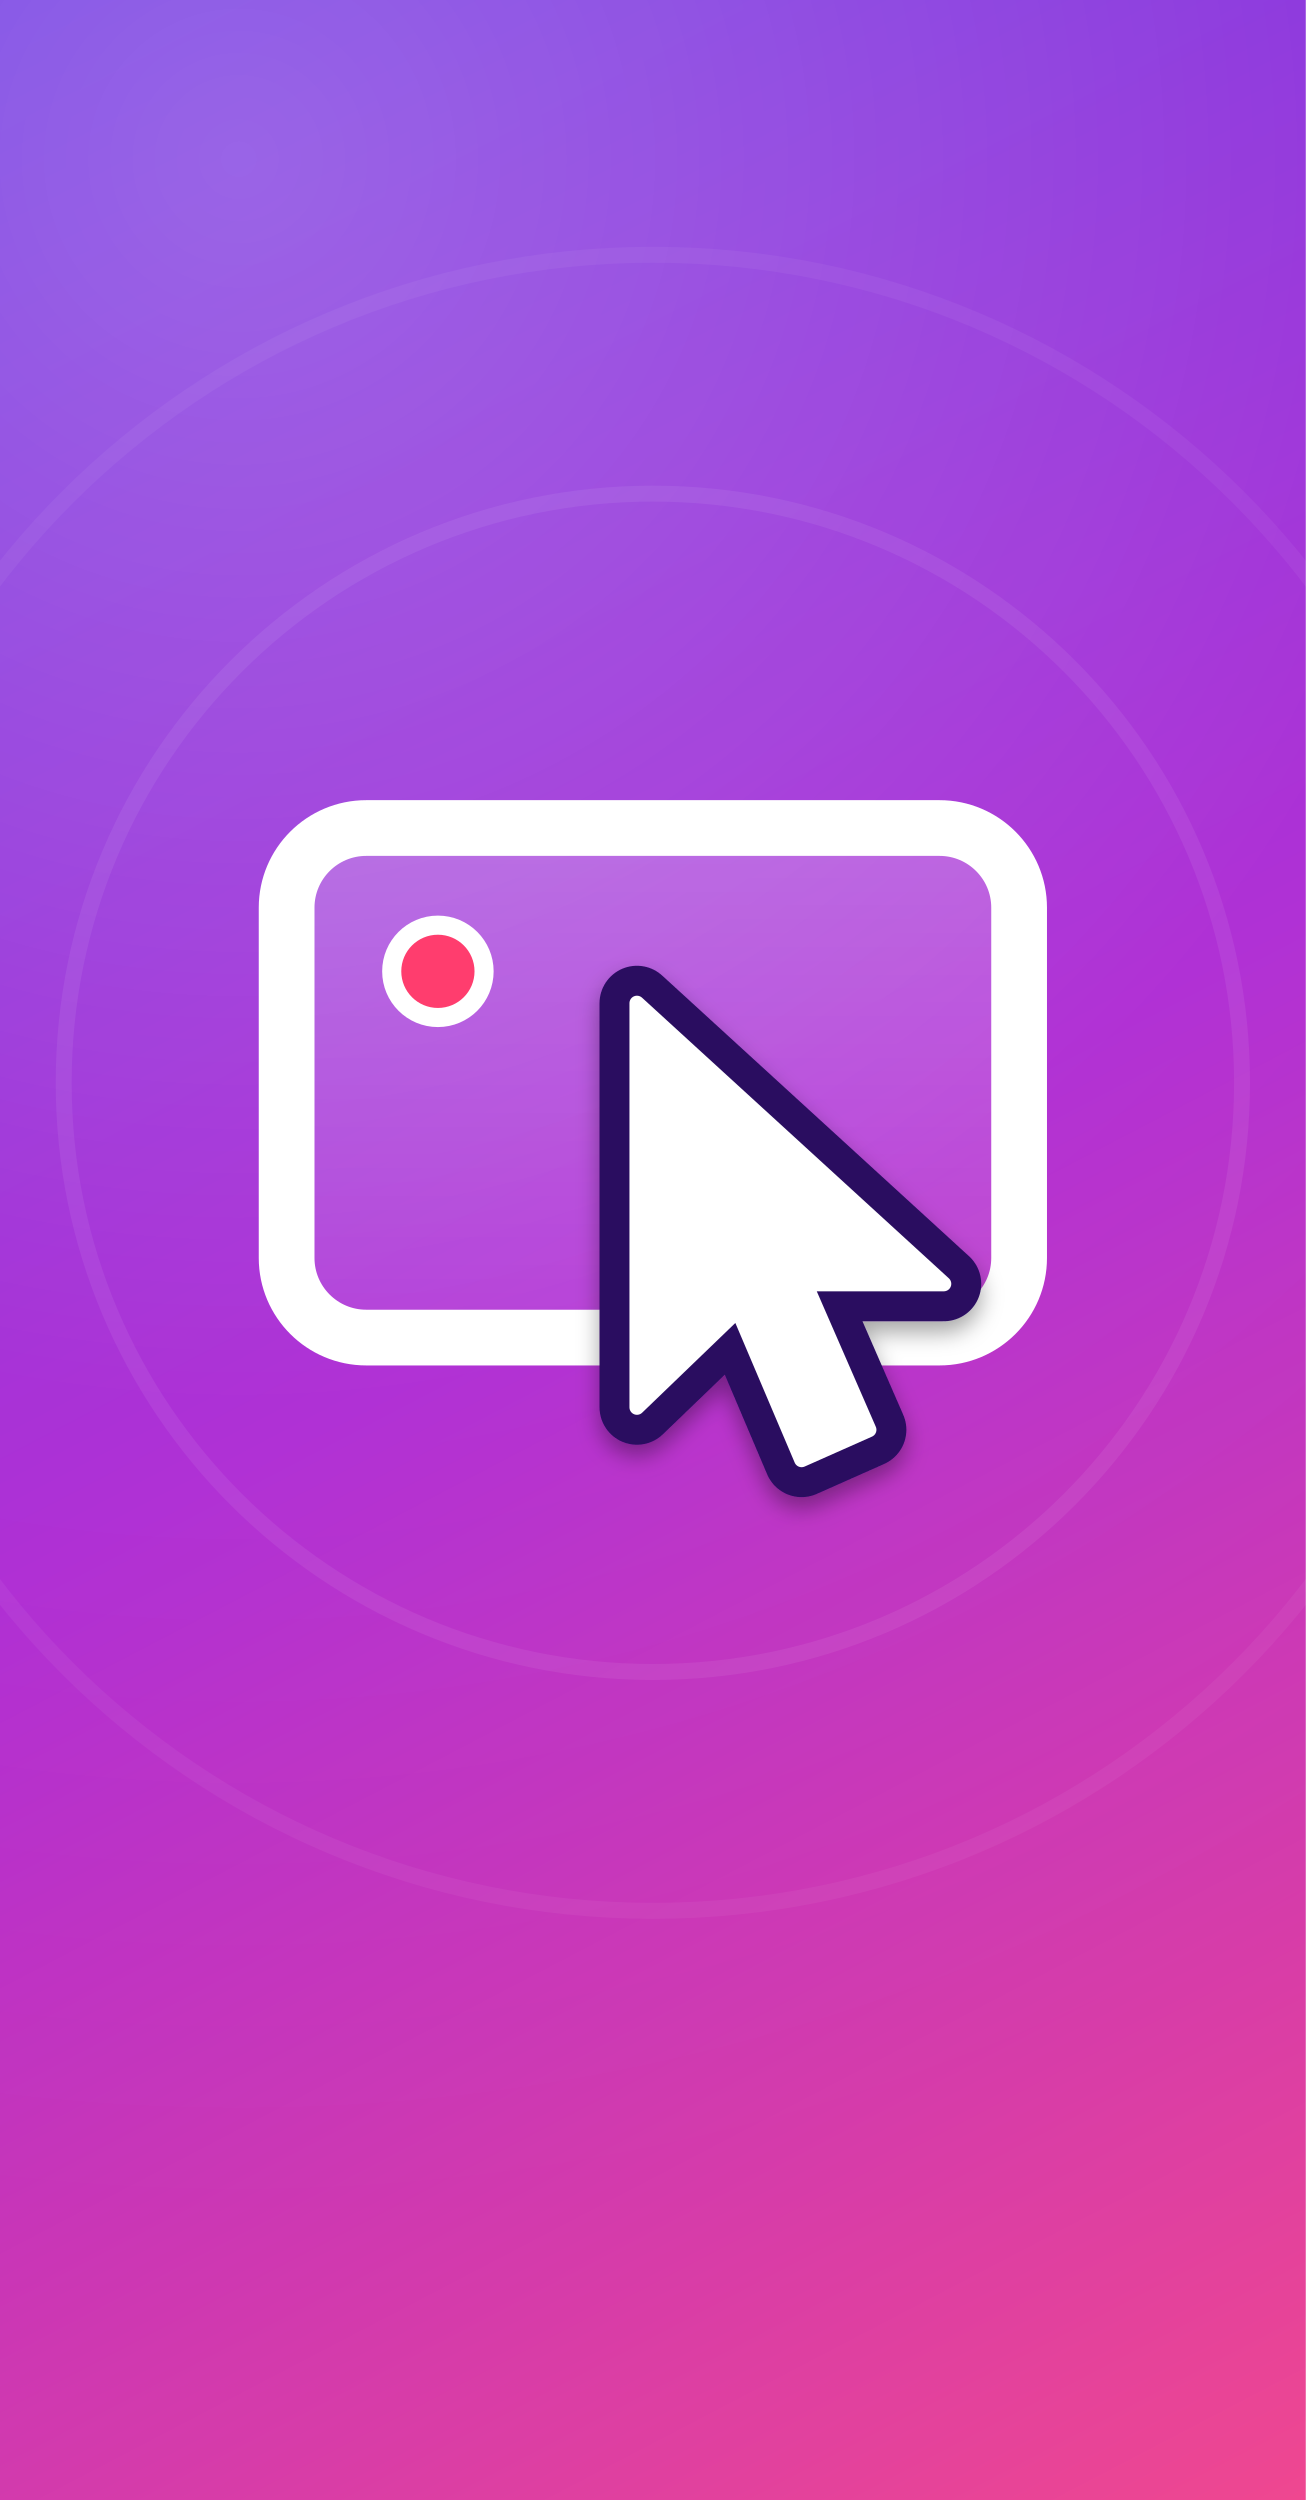
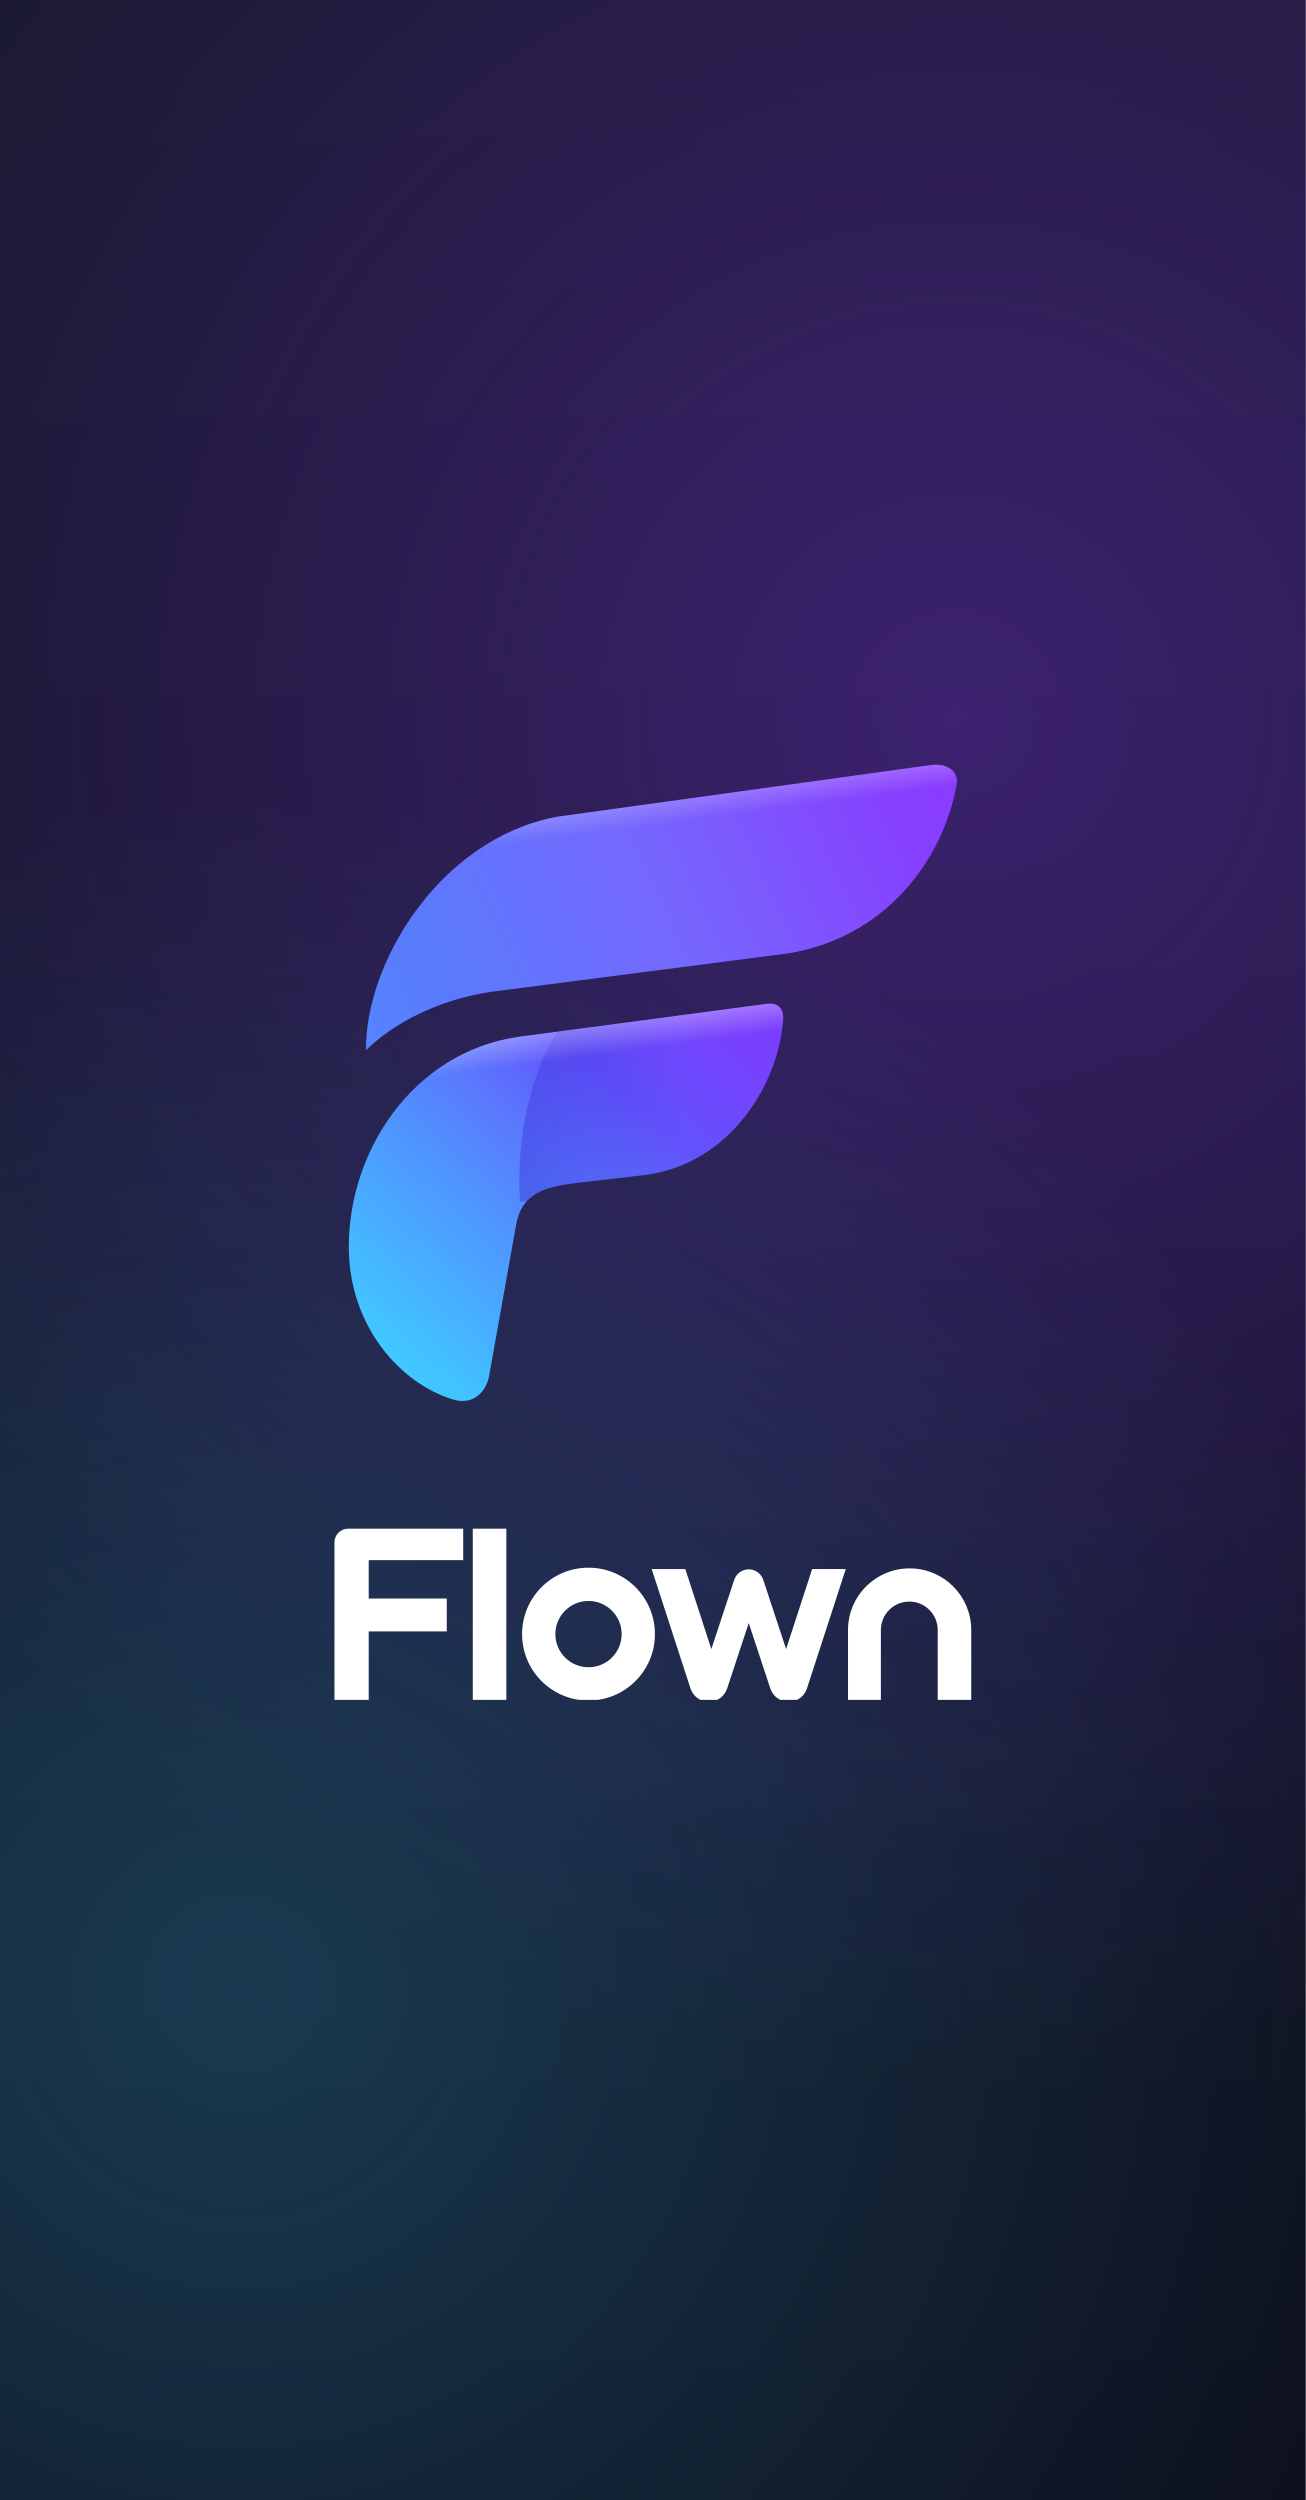
<svg xmlns="http://www.w3.org/2000/svg" width="164" height="314" viewBox="0 0 164 314">
  <defs>
-     <linearGradient id="bg" x1="0" y1="0" x2="164" y2="314" gradientUnits="userSpaceOnUse">
-       <stop offset="0" stop-color="#6a2fe0" />
-       <stop offset="0.5" stop-color="#ad29d3" />
-       <stop offset="1" stop-color="#ef4790" />
+     <linearGradient id="sb-bg" x1="0" y1="0" x2="0" y2="314" gradientUnits="userSpaceOnUse">
+       <stop offset="0" stop-color="#161829" />
+       <stop offset="1" stop-color="#0D0F1C" />
    </linearGradient>
-     <radialGradient id="sheen" cx="30" cy="20" r="260" gradientUnits="userSpaceOnUse">
-       <stop offset="0" stop-color="#fff" stop-opacity="0.26" />
-       <stop offset="0.6" stop-color="#fff" stop-opacity="0.04" />
-       <stop offset="1" stop-color="#fff" stop-opacity="0" />
+     <radialGradient id="sb-g1" cx="120" cy="90" r="170" gradientUnits="userSpaceOnUse">
+       <stop offset="0" stop-color="#8B3AFF" stop-opacity=".34" />
+       <stop offset="1" stop-color="#8B3AFF" stop-opacity="0" />
    </radialGradient>
-     <linearGradient id="glass" x1="0" y1="104" x2="0" y2="166" gradientUnits="userSpaceOnUse">
-       <stop offset="0" stop-color="#fff" stop-opacity="0.22" />
-       <stop offset="1" stop-color="#fff" stop-opacity="0.08" />
-     </linearGradient>
-     <filter id="shadow" x="-40%" y="-40%" width="180%" height="180%">
-       <feGaussianBlur in="SourceAlpha" stdDeviation="3" />
-       <feOffset dy="3" />
-       <feComponentTransfer>
-         <feFuncA type="linear" slope="0.35" />
-       </feComponentTransfer>
-       <feMerge>
-         <feMergeNode />
-         <feMergeNode in="SourceGraphic" />
-       </feMerge>
-     </filter>
+     <radialGradient id="sb-g2" cx="30" cy="250" r="150" gradientUnits="userSpaceOnUse">
+       <stop offset="0" stop-color="#3FCBFF" stop-opacity=".22" />
+       <stop offset="1" stop-color="#3FCBFF" stop-opacity="0" />
+     </radialGradient>
  </defs>
-   <rect width="164" height="314" fill="url(#bg)" />
-   <rect width="164" height="314" fill="url(#sheen)" />
-   <circle cx="82" cy="136" r="74" fill="none" stroke="#fff" stroke-opacity="0.07" stroke-width="2" />
-   <circle cx="82" cy="136" r="104" fill="none" stroke="#fff" stroke-opacity="0.05" stroke-width="2" />
-   <rect x="36" y="104" width="92" height="64" rx="10" fill="url(#glass)" stroke="#fff" stroke-width="7" />
-   <circle cx="55" cy="122" r="7" fill="#fff" />
-   <circle cx="55" cy="122" r="4.6" fill="#ff3d6e" />
-   <g transform="translate(80 126) scale(0.47)" filter="url(#shadow)">
-     <path d="M0 0 V108 L27 82 L44 122 L62 114 L45 75 H82 Z" fill="#2b1061" stroke="#2b1061" stroke-width="20" stroke-linejoin="round" />
-     <path d="M0 0 V108 L27 82 L44 122 L62 114 L45 75 H82 Z" fill="#fff" stroke="#fff" stroke-width="4" stroke-linejoin="round" />
-   </g>
+   <rect width="164" height="314" fill="url(#sb-bg)" />
+   <rect width="164" height="314" fill="url(#sb-g1)" />
+   <rect width="164" height="314" fill="url(#sb-g2)" />
+   <svg x="42" y="96" width="80" height="80" viewBox="0 0 240 240">
+     <defs>
+       <linearGradient id="fm-a" x1="13.93" y1="100.74" x2="233.93" y2="0.74" gradientUnits="userSpaceOnUse">
+         <stop offset="0" stop-color="#5683FF" />
+         <stop offset="0.14" stop-color="#5A7AFD" />
+         <stop offset="0.49" stop-color="#7568FD" />
+         <stop offset="0.88" stop-color="#8641FE" />
+         <stop offset="1" stop-color="#8B3AFF" />
+       </linearGradient>
+       <linearGradient id="fm-b" x1="33.93" y1="238.74" x2="168.93" y2="90.74" gradientUnits="userSpaceOnUse">
+         <stop offset="0" stop-color="#3FCBFF" />
+         <stop offset="0.3" stop-color="#4D9BFF" />
+         <stop offset="0.5" stop-color="#5A78FD" />
+         <stop offset="0.68" stop-color="#6252FC" />
+         <stop offset="0.88" stop-color="#7742FD" />
+         <stop offset="1" stop-color="#7D3BFF" />
+       </linearGradient>
+       <clipPath id="fm-c">
+         <path d="M162.93 90.24L68.93 102.74C29.43 108.74 5.43 145.74 5.43 181.74C5.43 211.74 24.93 233.24 44.43 239.24C51.93 241.74 57.43 236.74 58.43 229.74L68.43 173.74C70.43 161.74 78.93 159.24 90.93 157.74L116.93 154.74C148.93 150.74 166.93 120.74 168.93 97.74C169.93 91.74 166.93 89.74 162.93 90.24Z" />
+       </clipPath>
+       <linearGradient id="fm-d" x1="69.93" y1="-499.26" x2="130.93" y2="-499.26" gradientUnits="userSpaceOnUse">
+         <stop offset="0" stop-color="#3A2BD9" stop-opacity=".42" />
+         <stop offset="1" stop-color="#3A2BD9" stop-opacity="0" />
+       </linearGradient>
+       <linearGradient id="fm-e" x1="138.93" y1="7.24" x2="140.63" y2="20.24" gradientUnits="userSpaceOnUse">
+         <stop offset="0" stop-color="#FFFFFF" stop-opacity=".30" />
+         <stop offset="1" stop-color="#FFFFFF" stop-opacity="0" />
+       </linearGradient>
+       <linearGradient id="fm-f" x1="118.93" y1="95.74" x2="120.43" y2="106.74" gradientUnits="userSpaceOnUse">
+         <stop offset="0" stop-color="#FFFFFF" stop-opacity=".30" />
+         <stop offset="1" stop-color="#FFFFFF" stop-opacity="0" />
+       </linearGradient>
+     </defs>
+     <path fill="url(#fm-a)" d="M11.93 107.74C11.43 75.74 38.93 28.24 83.93 19.74L224.93 0.24C230.93-0.56 235.43 2.74 234.43 7.74C229.43 35.74 207.93 65.24 170.93 71.24L58.93 85.74C38.93 88.74 21.93 97.74 11.93 107.74Z" />
+     <path fill="url(#fm-b)" d="M162.93 90.24L68.93 102.74C29.43 108.74 5.43 145.74 5.43 181.74C5.43 211.74 24.93 233.24 44.43 239.24C51.93 241.74 57.43 236.74 58.43 229.74L68.43 173.74C70.43 161.74 78.93 159.24 90.93 157.74L116.93 154.74C148.93 150.74 166.93 120.74 168.93 97.74C169.93 91.74 166.93 89.74 162.93 90.24Z" />
+     <path clip-path="url(#fm-c)" fill="url(#fm-d)" d="M85.93 97.74C73.93 114.74 68.43 140.74 69.93 164.74L208.93 164.74L208.93 85.74Z" />
+     <path fill="url(#fm-e)" d="M11.93 107.74C11.43 75.74 38.93 28.24 83.93 19.74L224.93 0.24C230.93-0.56 235.43 2.74 234.43 7.74C229.43 35.74 207.93 65.24 170.93 71.24L58.93 85.74C38.93 88.74 21.93 97.74 11.93 107.74Z" />
+     <path fill="url(#fm-f)" d="M162.93 90.24L68.93 102.74C29.43 108.74 5.43 145.74 5.43 181.74C5.43 211.74 24.93 233.24 44.43 239.24C51.93 241.74 57.43 236.74 58.43 229.74L68.43 173.74C70.43 161.74 78.93 159.24 90.93 157.74L116.93 154.74C148.93 150.74 166.93 120.74 168.93 97.74C169.93 91.74 166.93 89.74 162.93 90.24Z" />
+   </svg>
+   <svg x="42" y="192" width="80" height="21.5" viewBox="0 0 465 125">
+     <path fill="#FFFFFF" d="M0 10A10 10 0 0 1 10 0H94V23H25V51H82V75H25V125H0ZM101 0H125.5V125H101ZM185.5 28.5A48.5 48.5 0 1 1 185.5 125.5A48.5 48.5 0 1 1 185.5 28.5ZM185.5 52.8A24.2 24.2 0 1 0 185.5 101.2A24.2 24.2 0 1 0 185.5 52.8ZM231.63 29.5L256.2 29.5L275.2 87.95L291.9 37.36A11.16 11.16 0 0 1 313.1 37.36L329.8 87.95L348.8 29.5L373.37 29.5L345.02 116.69A14.07 14.07 0 0 1 318.28 116.75L302.5 68.95L286.72 116.75A14.07 14.07 0 0 1 259.98 116.69ZM375 125V74A45 45 0 0 1 465 74V125H440.5V74A20.75 20.75 0 0 0 399 74V125Z" />
+   </svg>
</svg>
